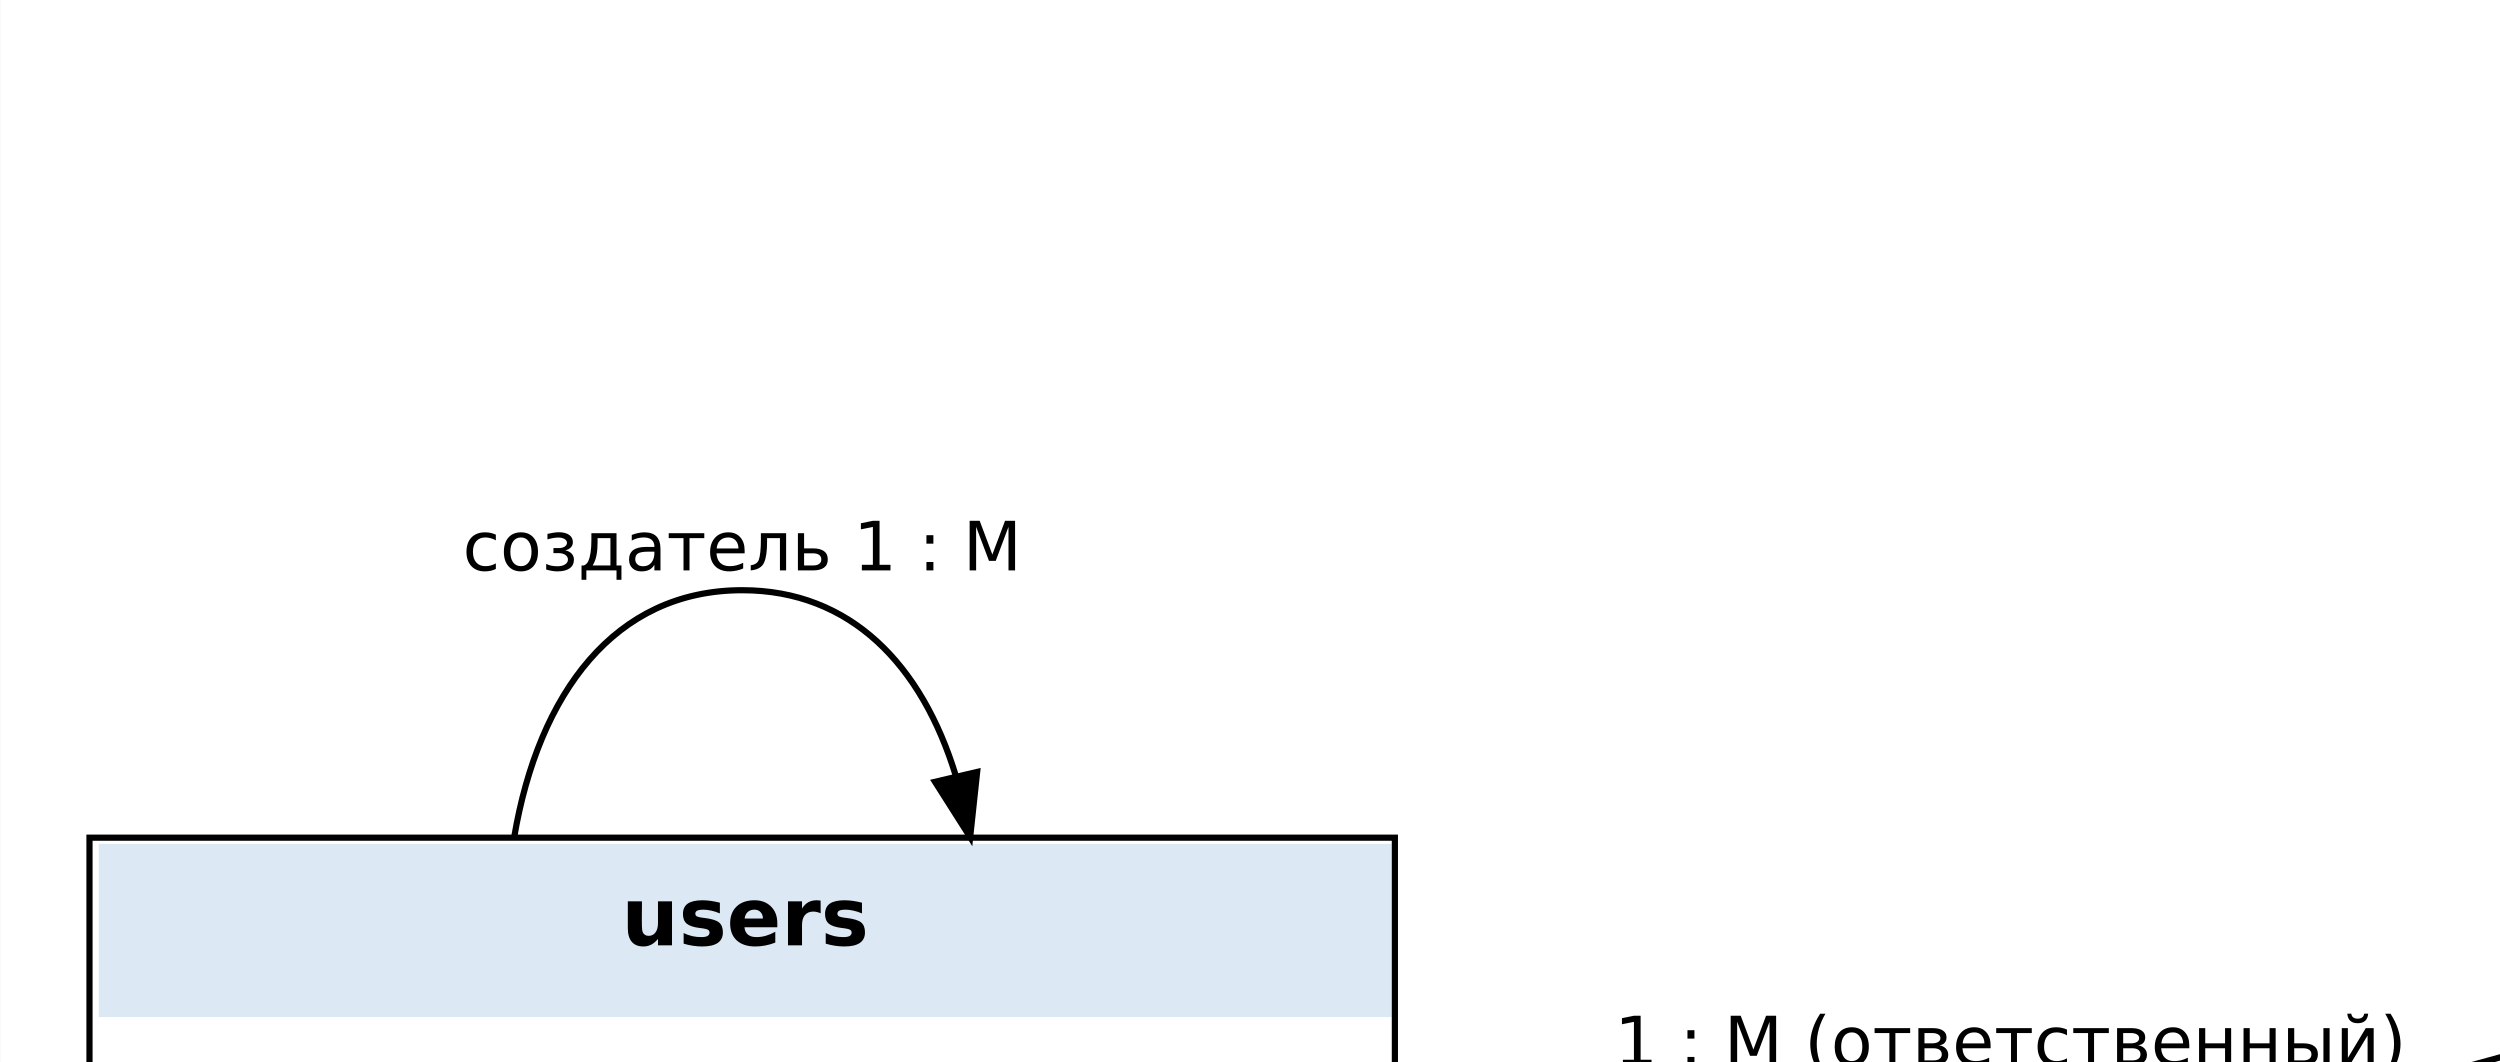
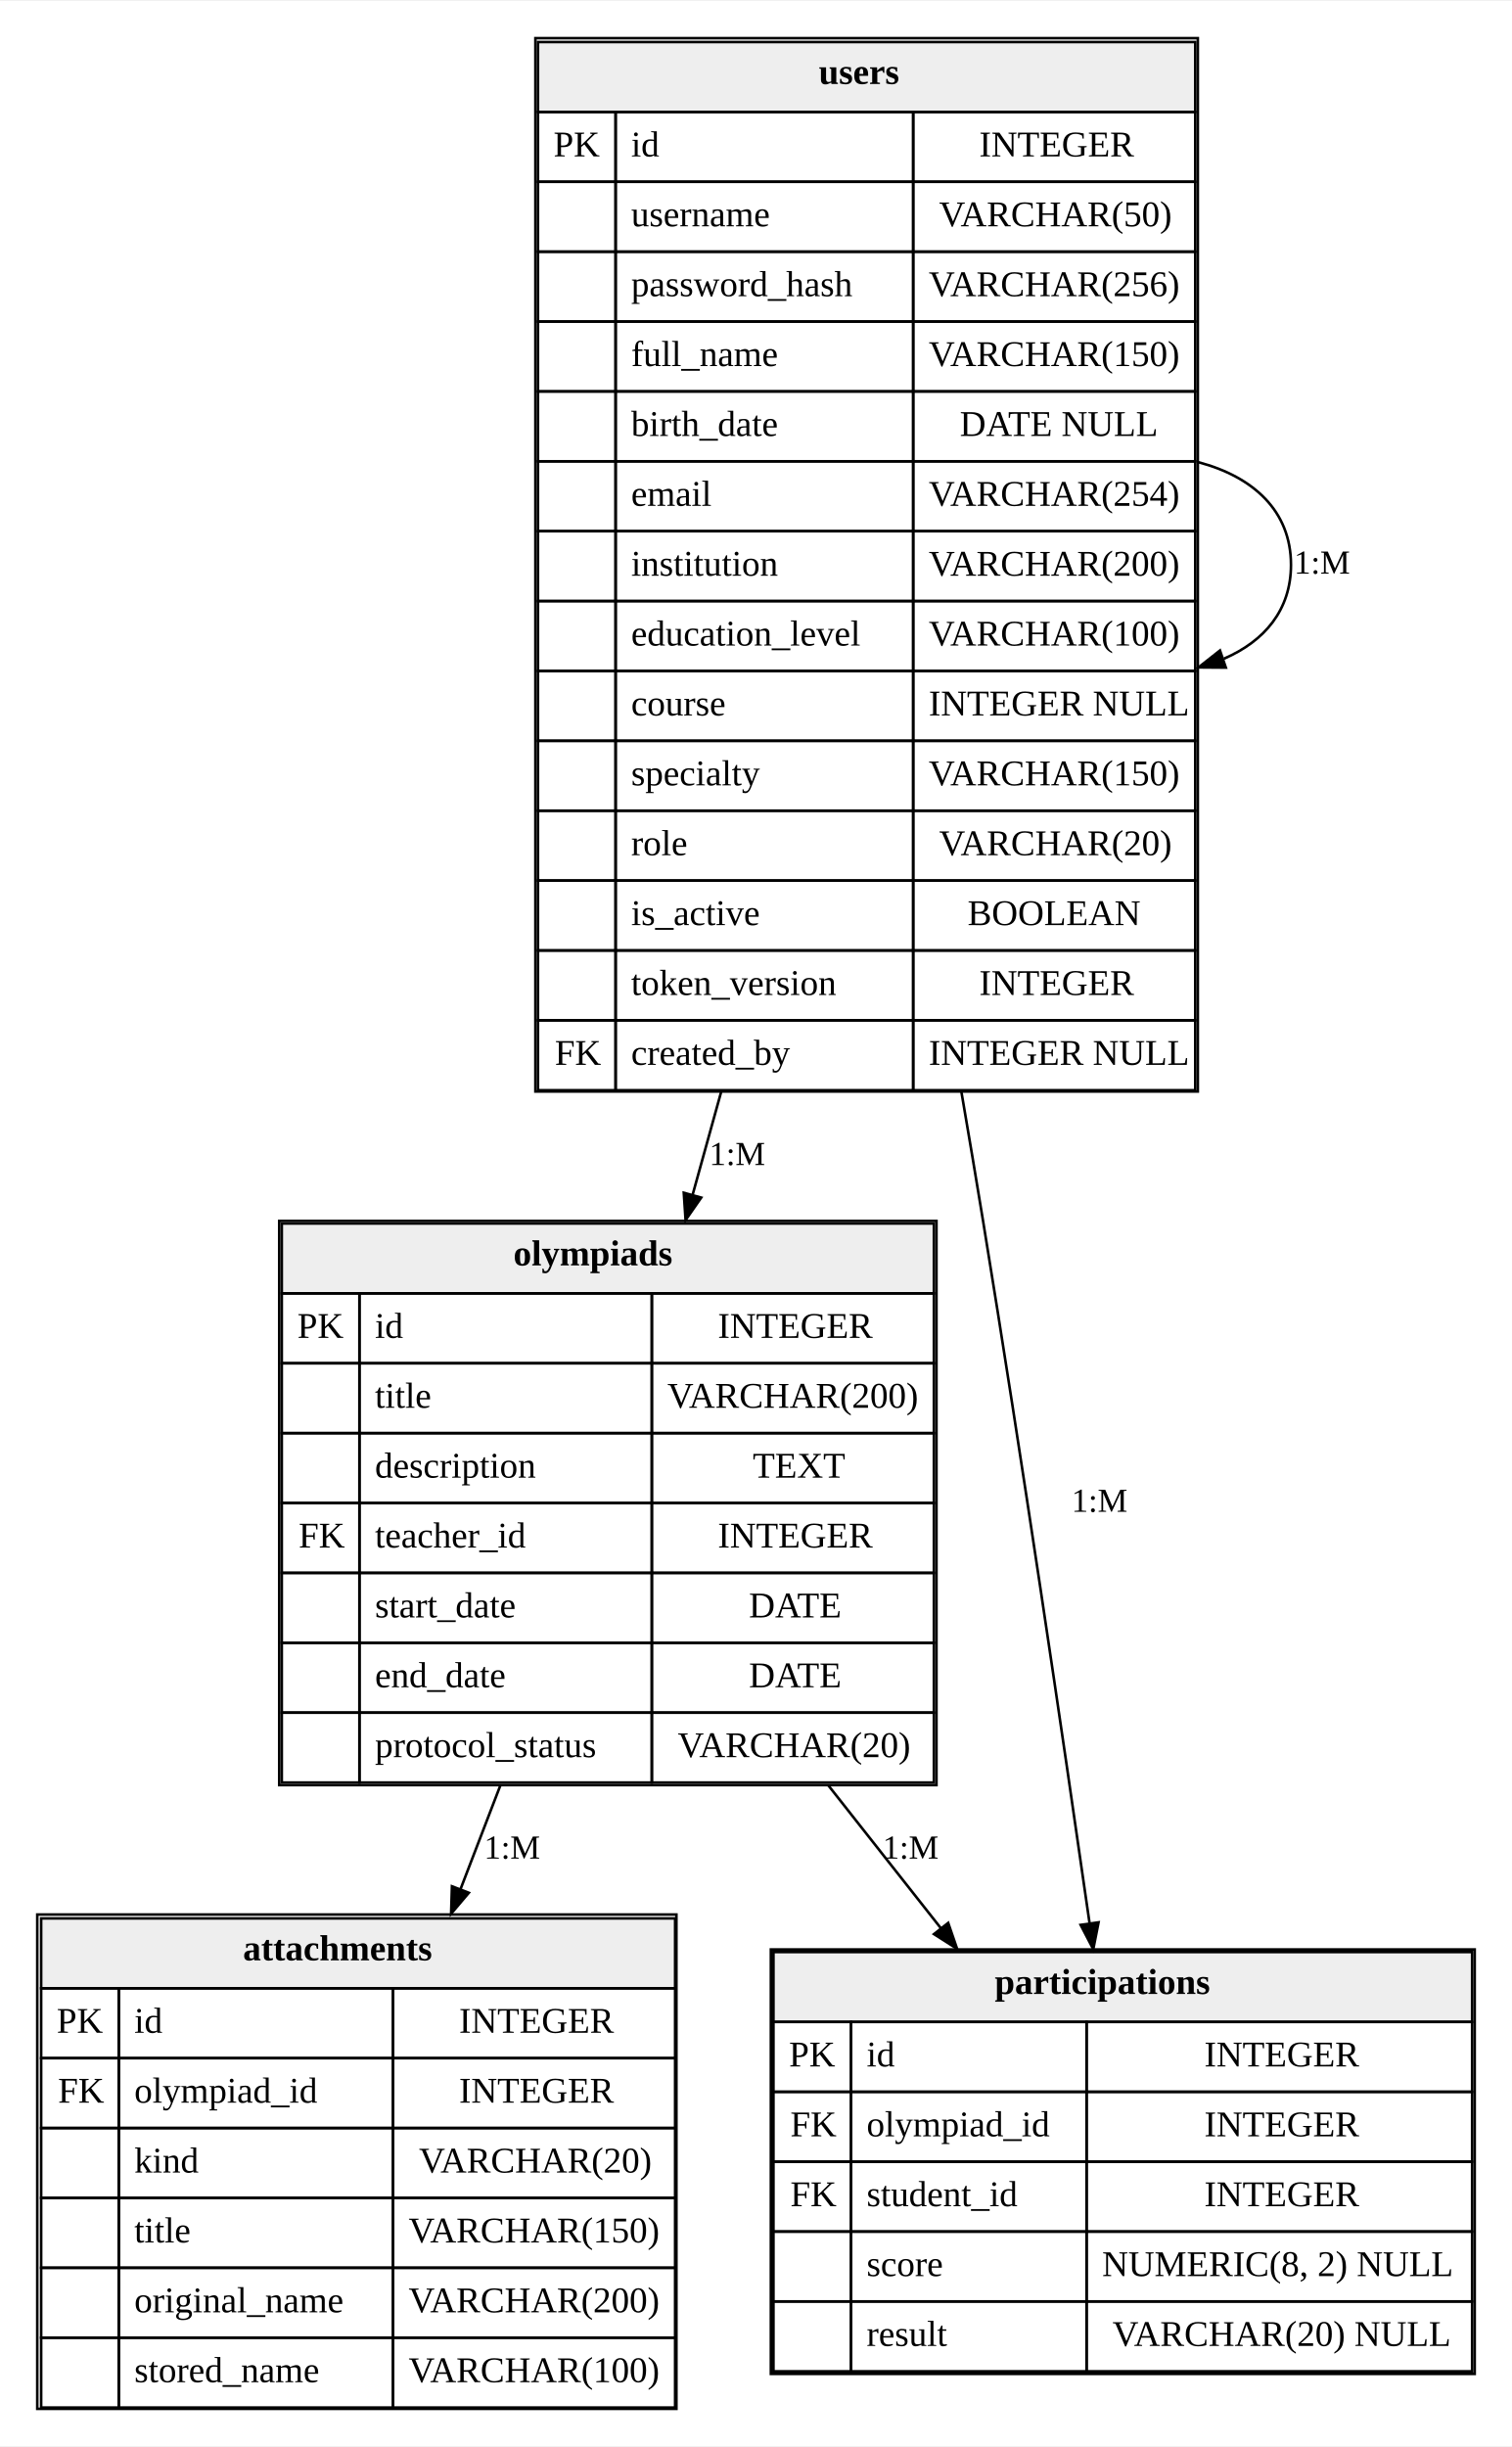
- <svg xmlns="http://www.w3.org/2000/svg" width="1993pt" height="846pt" viewBox="0.00 0.00 896.80 380.80">
-   <g id="graph0" class="graph" transform="scale(2.22 2.22) rotate(0) translate(14.4 366.4)">
-     <polygon fill="white" stroke="transparent" points="-14.4,14.4 -14.4,-366.4 882.4,-366.4 882.4,14.4 -14.4,14.4" />
+ <svg xmlns="http://www.w3.org/2000/svg" width="584pt" height="945pt" viewBox="0.00 0.00 584.30 944.80">
+   <g id="graph0" class="graph" transform="scale(1 1) rotate(0) translate(14.4 930.4)">
+     <polygon fill="white" stroke="transparent" points="-14.4,14.4 -14.4,-930.4 569.9,-930.4 569.9,14.4 -14.4,14.4" />
    <g id="node1" class="node">
-       <polygon fill="#dce9f5" stroke="transparent" points="1.5,-202 1.5,-230 210.5,-230 210.5,-202 1.5,-202" />
-       <text text-anchor="start" x="86" y="-213.6" font-family="DejaVu Sans" font-weight="bold" font-size="13.00">users</text>
-       <text text-anchor="start" x="8.5" y="-184.6" font-family="DejaVu Sans" font-size="13.00">PK id</text>
-       <text text-anchor="start" x="8.5" y="-156.6" font-family="DejaVu Sans" font-size="13.00">UQ username, email</text>
-       <text text-anchor="start" x="8.5" y="-128.6" font-family="DejaVu Sans" font-size="13.00">password_hash, full_name</text>
-       <text text-anchor="start" x="8.5" y="-100.6" font-family="DejaVu Sans" font-size="13.00">birth_date, institution</text>
-       <text text-anchor="start" x="8.5" y="-72.6" font-family="DejaVu Sans" font-size="13.00">education_level, course</text>
-       <text text-anchor="start" x="8.5" y="-44.6" font-family="DejaVu Sans" font-size="13.00">specialty, role, is_active</text>
-       <text text-anchor="start" x="8.5" y="-16.6" font-family="DejaVu Sans" font-size="13.00">token_version, FK created_by</text>
-       <polygon fill="none" stroke="black" points="0,-5 0,-231 211,-231 211,-5 0,-5" />
+       <polygon fill="#eeeeee" stroke="transparent" points="193.5,-887.5 193.5,-914.5 447.5,-914.5 447.5,-887.5 193.5,-887.5" />
+       <polygon fill="none" stroke="black" points="193.5,-887.5 193.5,-914.5 447.5,-914.5 447.5,-887.5 193.5,-887.5" />
+       <text text-anchor="start" x="302" y="-898.3" font-family="Times New Roman" font-weight="bold" font-size="14.00">users</text>
+       <polygon fill="none" stroke="black" points="193.5,-860.5 193.5,-887.5 223.5,-887.5 223.5,-860.5 193.5,-860.5" />
+       <text text-anchor="start" x="199.5" y="-870.3" font-family="Times New Roman" font-size="14.00">PK</text>
+       <polygon fill="none" stroke="black" points="223.5,-860.5 223.5,-887.5 338.5,-887.5 338.5,-860.5 223.5,-860.5" />
+       <text text-anchor="start" x="229.5" y="-870.3" font-family="Times New Roman" font-size="14.00">id</text>
+       <polygon fill="none" stroke="black" points="338.5,-860.5 338.5,-887.5 447.5,-887.5 447.5,-860.5 338.5,-860.5" />
+       <text text-anchor="start" x="364" y="-870.3" font-family="Times New Roman" font-size="14.00">INTEGER</text>
+       <polygon fill="none" stroke="black" points="193.5,-833.5 193.5,-860.5 223.5,-860.5 223.5,-833.5 193.5,-833.5" />
+       <polygon fill="none" stroke="black" points="223.5,-833.5 223.5,-860.5 338.5,-860.5 338.5,-833.5 223.5,-833.5" />
+       <text text-anchor="start" x="229.5" y="-843.3" font-family="Times New Roman" font-size="14.00">username</text>
+       <polygon fill="none" stroke="black" points="338.5,-833.5 338.5,-860.5 447.5,-860.5 447.5,-833.5 338.5,-833.5" />
+       <text text-anchor="start" x="348.5" y="-843.3" font-family="Times New Roman" font-size="14.00">VARCHAR(50)</text>
+       <polygon fill="none" stroke="black" points="193.5,-806.5 193.5,-833.5 223.5,-833.5 223.5,-806.5 193.5,-806.5" />
+       <polygon fill="none" stroke="black" points="223.5,-806.5 223.5,-833.5 338.5,-833.5 338.5,-806.5 223.5,-806.5" />
+       <text text-anchor="start" x="229.5" y="-816.3" font-family="Times New Roman" font-size="14.00">password_hash</text>
+       <polygon fill="none" stroke="black" points="338.5,-806.5 338.5,-833.5 447.5,-833.5 447.5,-806.5 338.5,-806.5" />
+       <text text-anchor="start" x="344.5" y="-816.3" font-family="Times New Roman" font-size="14.00">VARCHAR(256)</text>
+       <polygon fill="none" stroke="black" points="193.5,-779.5 193.5,-806.5 223.5,-806.5 223.5,-779.5 193.5,-779.5" />
+       <polygon fill="none" stroke="black" points="223.5,-779.5 223.5,-806.5 338.5,-806.5 338.5,-779.5 223.5,-779.5" />
+       <text text-anchor="start" x="229.5" y="-789.3" font-family="Times New Roman" font-size="14.00">full_name</text>
+       <polygon fill="none" stroke="black" points="338.5,-779.5 338.5,-806.5 447.5,-806.5 447.5,-779.5 338.5,-779.5" />
+       <text text-anchor="start" x="344.5" y="-789.3" font-family="Times New Roman" font-size="14.00">VARCHAR(150)</text>
+       <polygon fill="none" stroke="black" points="193.5,-752.5 193.5,-779.5 223.5,-779.5 223.5,-752.5 193.5,-752.5" />
+       <polygon fill="none" stroke="black" points="223.5,-752.5 223.5,-779.5 338.5,-779.5 338.5,-752.5 223.5,-752.5" />
+       <text text-anchor="start" x="229.5" y="-762.3" font-family="Times New Roman" font-size="14.00">birth_date</text>
+       <polygon fill="none" stroke="black" points="338.5,-752.5 338.5,-779.5 447.5,-779.5 447.5,-752.5 338.5,-752.5" />
+       <text text-anchor="start" x="356.5" y="-762.3" font-family="Times New Roman" font-size="14.00">DATE NULL</text>
+       <polygon fill="none" stroke="black" points="193.5,-725.5 193.5,-752.5 223.5,-752.5 223.5,-725.5 193.5,-725.5" />
+       <polygon fill="none" stroke="black" points="223.5,-725.5 223.5,-752.5 338.5,-752.5 338.5,-725.5 223.5,-725.5" />
+       <text text-anchor="start" x="229.5" y="-735.3" font-family="Times New Roman" font-size="14.00">email</text>
+       <polygon fill="none" stroke="black" points="338.5,-725.5 338.5,-752.5 447.5,-752.5 447.5,-725.5 338.5,-725.5" />
+       <text text-anchor="start" x="344.5" y="-735.3" font-family="Times New Roman" font-size="14.00">VARCHAR(254)</text>
+       <polygon fill="none" stroke="black" points="193.5,-698.5 193.5,-725.5 223.5,-725.5 223.5,-698.5 193.5,-698.5" />
+       <polygon fill="none" stroke="black" points="223.5,-698.5 223.5,-725.5 338.5,-725.5 338.5,-698.5 223.5,-698.5" />
+       <text text-anchor="start" x="229.5" y="-708.3" font-family="Times New Roman" font-size="14.00">institution</text>
+       <polygon fill="none" stroke="black" points="338.5,-698.5 338.5,-725.5 447.5,-725.5 447.5,-698.5 338.5,-698.5" />
+       <text text-anchor="start" x="344.5" y="-708.3" font-family="Times New Roman" font-size="14.00">VARCHAR(200)</text>
+       <polygon fill="none" stroke="black" points="193.5,-671.5 193.5,-698.5 223.5,-698.5 223.5,-671.5 193.5,-671.5" />
+       <polygon fill="none" stroke="black" points="223.5,-671.5 223.5,-698.5 338.5,-698.5 338.5,-671.5 223.5,-671.5" />
+       <text text-anchor="start" x="229.5" y="-681.3" font-family="Times New Roman" font-size="14.00">education_level</text>
+       <polygon fill="none" stroke="black" points="338.5,-671.5 338.5,-698.5 447.5,-698.5 447.5,-671.5 338.5,-671.5" />
+       <text text-anchor="start" x="344.5" y="-681.3" font-family="Times New Roman" font-size="14.00">VARCHAR(100)</text>
+       <polygon fill="none" stroke="black" points="193.5,-644.5 193.5,-671.5 223.5,-671.5 223.5,-644.5 193.5,-644.5" />
+       <polygon fill="none" stroke="black" points="223.5,-644.5 223.5,-671.5 338.5,-671.5 338.5,-644.5 223.5,-644.5" />
+       <text text-anchor="start" x="229.5" y="-654.3" font-family="Times New Roman" font-size="14.00">course</text>
+       <polygon fill="none" stroke="black" points="338.5,-644.5 338.5,-671.5 447.5,-671.5 447.5,-644.5 338.5,-644.5" />
+       <text text-anchor="start" x="344.5" y="-654.3" font-family="Times New Roman" font-size="14.00">INTEGER NULL</text>
+       <polygon fill="none" stroke="black" points="193.5,-617.5 193.5,-644.5 223.5,-644.5 223.5,-617.5 193.5,-617.5" />
+       <polygon fill="none" stroke="black" points="223.5,-617.5 223.5,-644.5 338.5,-644.5 338.5,-617.5 223.5,-617.5" />
+       <text text-anchor="start" x="229.5" y="-627.3" font-family="Times New Roman" font-size="14.00">specialty</text>
+       <polygon fill="none" stroke="black" points="338.5,-617.5 338.5,-644.5 447.5,-644.5 447.5,-617.5 338.5,-617.5" />
+       <text text-anchor="start" x="344.5" y="-627.3" font-family="Times New Roman" font-size="14.00">VARCHAR(150)</text>
+       <polygon fill="none" stroke="black" points="193.5,-590.5 193.5,-617.5 223.5,-617.5 223.5,-590.5 193.5,-590.5" />
+       <polygon fill="none" stroke="black" points="223.5,-590.5 223.5,-617.5 338.5,-617.5 338.5,-590.5 223.5,-590.5" />
+       <text text-anchor="start" x="229.5" y="-600.3" font-family="Times New Roman" font-size="14.00">role</text>
+       <polygon fill="none" stroke="black" points="338.5,-590.5 338.5,-617.5 447.5,-617.5 447.5,-590.5 338.5,-590.5" />
+       <text text-anchor="start" x="348.5" y="-600.3" font-family="Times New Roman" font-size="14.00">VARCHAR(20)</text>
+       <polygon fill="none" stroke="black" points="193.5,-563.5 193.5,-590.5 223.5,-590.5 223.5,-563.5 193.5,-563.5" />
+       <polygon fill="none" stroke="black" points="223.5,-563.5 223.5,-590.5 338.5,-590.5 338.5,-563.5 223.5,-563.5" />
+       <text text-anchor="start" x="229.5" y="-573.3" font-family="Times New Roman" font-size="14.00">is_active</text>
+       <polygon fill="none" stroke="black" points="338.5,-563.5 338.5,-590.5 447.5,-590.5 447.5,-563.5 338.5,-563.5" />
+       <text text-anchor="start" x="359.5" y="-573.3" font-family="Times New Roman" font-size="14.00">BOOLEAN</text>
+       <polygon fill="none" stroke="black" points="193.5,-536.5 193.5,-563.5 223.5,-563.5 223.5,-536.5 193.5,-536.5" />
+       <polygon fill="none" stroke="black" points="223.5,-536.5 223.5,-563.5 338.5,-563.5 338.5,-536.5 223.5,-536.5" />
+       <text text-anchor="start" x="229.5" y="-546.3" font-family="Times New Roman" font-size="14.00">token_version</text>
+       <polygon fill="none" stroke="black" points="338.5,-536.5 338.5,-563.5 447.5,-563.5 447.5,-536.5 338.5,-536.5" />
+       <text text-anchor="start" x="364" y="-546.3" font-family="Times New Roman" font-size="14.00">INTEGER</text>
+       <polygon fill="none" stroke="black" points="193.5,-509.5 193.5,-536.5 223.5,-536.5 223.5,-509.5 193.5,-509.5" />
+       <text text-anchor="start" x="200" y="-519.3" font-family="Times New Roman" font-size="14.00">FK</text>
+       <polygon fill="none" stroke="black" points="223.5,-509.5 223.5,-536.5 338.5,-536.5 338.5,-509.5 223.5,-509.5" />
+       <text text-anchor="start" x="229.5" y="-519.3" font-family="Times New Roman" font-size="14.00">created_by</text>
+       <polygon fill="none" stroke="black" points="338.5,-509.5 338.5,-536.5 447.5,-536.5 447.5,-509.5 338.5,-509.5" />
+       <text text-anchor="start" x="344.5" y="-519.3" font-family="Times New Roman" font-size="14.00">INTEGER NULL</text>
+       <polygon fill="none" stroke="black" points="192.5,-509 192.5,-916 448.5,-916 448.5,-509 192.5,-509" />
+     </g>
+     <g id="edge1" class="edge">
+       <path fill="none" stroke="black" d="M448.74,-752.14C469.92,-746.53 484.5,-733.32 484.5,-712.5 484.5,-695.1 474.31,-683.01 458.59,-676.23" />
+       <polygon fill="black" stroke="black" points="459.33,-672.78 448.74,-672.86 457.06,-679.41 459.33,-672.78" />
+       <text text-anchor="middle" x="496.5" y="-709.1" font-family="Times New Roman" font-size="13.00">1:M</text>
+     </g>
+     <g id="node2" class="node">
+       <polygon fill="#eeeeee" stroke="transparent" points="94.5,-431 94.5,-458 346.5,-458 346.5,-431 94.5,-431" />
+       <polygon fill="none" stroke="black" points="94.5,-431 94.5,-458 346.5,-458 346.5,-431 94.5,-431" />
+       <text text-anchor="start" x="184" y="-441.8" font-family="Times New Roman" font-weight="bold" font-size="14.00">olympiads</text>
+       <polygon fill="none" stroke="black" points="94.5,-404 94.5,-431 124.5,-431 124.5,-404 94.5,-404" />
+       <text text-anchor="start" x="100.5" y="-413.8" font-family="Times New Roman" font-size="14.00">PK</text>
+       <polygon fill="none" stroke="black" points="124.5,-404 124.5,-431 237.5,-431 237.5,-404 124.5,-404" />
+       <text text-anchor="start" x="130.5" y="-413.8" font-family="Times New Roman" font-size="14.00">id</text>
+       <polygon fill="none" stroke="black" points="237.5,-404 237.5,-431 346.5,-431 346.5,-404 237.5,-404" />
+       <text text-anchor="start" x="263" y="-413.8" font-family="Times New Roman" font-size="14.00">INTEGER</text>
+       <polygon fill="none" stroke="black" points="94.5,-377 94.5,-404 124.5,-404 124.5,-377 94.5,-377" />
+       <polygon fill="none" stroke="black" points="124.5,-377 124.5,-404 237.5,-404 237.5,-377 124.5,-377" />
+       <text text-anchor="start" x="130.5" y="-386.8" font-family="Times New Roman" font-size="14.00">title</text>
+       <polygon fill="none" stroke="black" points="237.5,-377 237.5,-404 346.5,-404 346.5,-377 237.5,-377" />
+       <text text-anchor="start" x="243.5" y="-386.8" font-family="Times New Roman" font-size="14.00">VARCHAR(200)</text>
+       <polygon fill="none" stroke="black" points="94.5,-350 94.5,-377 124.5,-377 124.5,-350 94.5,-350" />
+       <polygon fill="none" stroke="black" points="124.5,-350 124.5,-377 237.5,-377 237.5,-350 124.5,-350" />
+       <text text-anchor="start" x="130.5" y="-359.8" font-family="Times New Roman" font-size="14.00">description</text>
+       <polygon fill="none" stroke="black" points="237.5,-350 237.5,-377 346.5,-377 346.5,-350 237.5,-350" />
+       <text text-anchor="start" x="276.5" y="-359.8" font-family="Times New Roman" font-size="14.00">TEXT</text>
+       <polygon fill="none" stroke="black" points="94.5,-323 94.5,-350 124.5,-350 124.5,-323 94.5,-323" />
+       <text text-anchor="start" x="101" y="-332.8" font-family="Times New Roman" font-size="14.00">FK</text>
+       <polygon fill="none" stroke="black" points="124.5,-323 124.5,-350 237.5,-350 237.5,-323 124.5,-323" />
+       <text text-anchor="start" x="130.5" y="-332.8" font-family="Times New Roman" font-size="14.00">teacher_id</text>
+       <polygon fill="none" stroke="black" points="237.5,-323 237.5,-350 346.5,-350 346.5,-323 237.5,-323" />
+       <text text-anchor="start" x="263" y="-332.8" font-family="Times New Roman" font-size="14.00">INTEGER</text>
+       <polygon fill="none" stroke="black" points="94.5,-296 94.5,-323 124.5,-323 124.5,-296 94.5,-296" />
+       <polygon fill="none" stroke="black" points="124.5,-296 124.5,-323 237.5,-323 237.5,-296 124.5,-296" />
+       <text text-anchor="start" x="130.5" y="-305.8" font-family="Times New Roman" font-size="14.00">start_date</text>
+       <polygon fill="none" stroke="black" points="237.5,-296 237.5,-323 346.5,-323 346.5,-296 237.5,-296" />
+       <text text-anchor="start" x="275" y="-305.8" font-family="Times New Roman" font-size="14.00">DATE</text>
+       <polygon fill="none" stroke="black" points="94.5,-269 94.5,-296 124.5,-296 124.5,-269 94.5,-269" />
+       <polygon fill="none" stroke="black" points="124.5,-269 124.5,-296 237.5,-296 237.5,-269 124.5,-269" />
+       <text text-anchor="start" x="130.5" y="-278.8" font-family="Times New Roman" font-size="14.00">end_date</text>
+       <polygon fill="none" stroke="black" points="237.5,-269 237.5,-296 346.5,-296 346.5,-269 237.5,-269" />
+       <text text-anchor="start" x="275" y="-278.8" font-family="Times New Roman" font-size="14.00">DATE</text>
+       <polygon fill="none" stroke="black" points="94.5,-242 94.5,-269 124.5,-269 124.5,-242 94.5,-242" />
+       <polygon fill="none" stroke="black" points="124.5,-242 124.5,-269 237.5,-269 237.5,-242 124.5,-242" />
+       <text text-anchor="start" x="130.5" y="-251.8" font-family="Times New Roman" font-size="14.00">protocol_status</text>
+       <polygon fill="none" stroke="black" points="237.5,-242 237.5,-269 346.5,-269 346.5,-242 237.5,-242" />
+       <text text-anchor="start" x="247.5" y="-251.8" font-family="Times New Roman" font-size="14.00">VARCHAR(20)</text>
+       <polygon fill="none" stroke="black" points="93.5,-241 93.5,-459 347.5,-459 347.5,-241 93.5,-241" />
+     </g>
+     <g id="edge2" class="edge">
+       <path fill="none" stroke="black" d="M264.29,-508.86C260.53,-495.32 256.82,-481.95 253.25,-469.06" />
+       <polygon fill="black" stroke="black" points="256.59,-468.01 250.54,-459.31 249.84,-469.88 256.59,-468.01" />
+       <text text-anchor="middle" x="270.5" y="-480.6" font-family="Times New Roman" font-size="13.00">1:M</text>
+     </g>
+     <g id="node3" class="node">
+       <polygon fill="#eeeeee" stroke="transparent" points="284.5,-149.5 284.5,-176.5 554.5,-176.5 554.5,-149.5 284.5,-149.5" />
+       <polygon fill="none" stroke="black" points="284.5,-149.5 284.5,-176.5 554.5,-176.5 554.5,-149.5 284.5,-149.5" />
+       <text text-anchor="start" x="370" y="-160.3" font-family="Times New Roman" font-weight="bold" font-size="14.00">participations</text>
+       <polygon fill="none" stroke="black" points="284.5,-122.5 284.5,-149.5 314.5,-149.5 314.5,-122.5 284.5,-122.5" />
+       <text text-anchor="start" x="290.5" y="-132.3" font-family="Times New Roman" font-size="14.00">PK</text>
+       <polygon fill="none" stroke="black" points="314.5,-122.5 314.5,-149.5 405.5,-149.5 405.5,-122.5 314.5,-122.5" />
+       <text text-anchor="start" x="320.5" y="-132.3" font-family="Times New Roman" font-size="14.00">id</text>
+       <polygon fill="none" stroke="black" points="405.5,-122.5 405.5,-149.5 554.5,-149.5 554.5,-122.5 405.5,-122.5" />
+       <text text-anchor="start" x="451" y="-132.3" font-family="Times New Roman" font-size="14.00">INTEGER</text>
+       <polygon fill="none" stroke="black" points="284.5,-95.5 284.5,-122.5 314.5,-122.5 314.5,-95.5 284.5,-95.5" />
+       <text text-anchor="start" x="291" y="-105.3" font-family="Times New Roman" font-size="14.00">FK</text>
+       <polygon fill="none" stroke="black" points="314.5,-95.5 314.5,-122.5 405.5,-122.5 405.5,-95.5 314.5,-95.5" />
+       <text text-anchor="start" x="320.5" y="-105.3" font-family="Times New Roman" font-size="14.00">olympiad_id</text>
+       <polygon fill="none" stroke="black" points="405.5,-95.5 405.5,-122.5 554.5,-122.5 554.5,-95.5 405.5,-95.5" />
+       <text text-anchor="start" x="451" y="-105.3" font-family="Times New Roman" font-size="14.00">INTEGER</text>
+       <polygon fill="none" stroke="black" points="284.5,-68.5 284.5,-95.5 314.5,-95.5 314.5,-68.5 284.5,-68.5" />
+       <text text-anchor="start" x="291" y="-78.3" font-family="Times New Roman" font-size="14.00">FK</text>
+       <polygon fill="none" stroke="black" points="314.5,-68.5 314.5,-95.5 405.5,-95.5 405.5,-68.5 314.5,-68.5" />
+       <text text-anchor="start" x="320.5" y="-78.3" font-family="Times New Roman" font-size="14.00">student_id</text>
+       <polygon fill="none" stroke="black" points="405.5,-68.5 405.5,-95.5 554.5,-95.5 554.5,-68.5 405.5,-68.5" />
+       <text text-anchor="start" x="451" y="-78.3" font-family="Times New Roman" font-size="14.00">INTEGER</text>
+       <polygon fill="none" stroke="black" points="284.5,-41.5 284.5,-68.5 314.5,-68.5 314.5,-41.5 284.5,-41.5" />
+       <polygon fill="none" stroke="black" points="314.5,-41.5 314.5,-68.5 405.5,-68.5 405.5,-41.5 314.5,-41.5" />
+       <text text-anchor="start" x="320.5" y="-51.3" font-family="Times New Roman" font-size="14.00">score</text>
+       <polygon fill="none" stroke="black" points="405.5,-41.5 405.5,-68.5 554.5,-68.5 554.5,-41.5 405.5,-41.5" />
+       <text text-anchor="start" x="411.5" y="-51.3" font-family="Times New Roman" font-size="14.00">NUMERIC(8, 2) NULL</text>
+       <polygon fill="none" stroke="black" points="284.5,-14.5 284.5,-41.5 314.5,-41.5 314.5,-14.5 284.5,-14.5" />
+       <polygon fill="none" stroke="black" points="314.5,-14.5 314.5,-41.5 405.5,-41.5 405.5,-14.5 314.5,-14.5" />
+       <text text-anchor="start" x="320.5" y="-24.3" font-family="Times New Roman" font-size="14.00">result</text>
+       <polygon fill="none" stroke="black" points="405.5,-14.5 405.5,-41.5 554.5,-41.5 554.5,-14.5 405.5,-14.5" />
+       <text text-anchor="start" x="415.5" y="-24.3" font-family="Times New Roman" font-size="14.00">VARCHAR(20) NULL</text>
+       <polygon fill="none" stroke="black" points="283.5,-13.5 283.5,-177.5 555.5,-177.5 555.5,-13.5 283.5,-13.5" />
+     </g>
+     <g id="edge4" class="edge">
+       <path fill="none" stroke="black" d="M357.11,-509C360.01,-492.09 362.84,-475.26 365.5,-459 380.58,-366.79 396.13,-261.09 406.65,-187.72" />
+       <polygon fill="black" stroke="black" points="410.14,-187.98 408.09,-177.59 403.21,-186.99 410.14,-187.98" />
+       <text text-anchor="middle" x="410.5" y="-346.6" font-family="Times New Roman" font-size="13.00">1:M</text>
+     </g>
+     <g id="edge3" class="edge">
+       <path fill="none" stroke="black" d="M305.76,-240.82C320.21,-222.48 335.08,-203.62 349.1,-185.83" />
+       <polygon fill="black" stroke="black" points="352.03,-187.76 355.47,-177.74 346.53,-183.43 352.03,-187.76" />
+       <text text-anchor="middle" x="337.5" y="-212.6" font-family="Times New Roman" font-size="13.00">1:M</text>
+     </g>
+     <g id="node4" class="node">
+       <polygon fill="#eeeeee" stroke="transparent" points="1.5,-162.5 1.5,-189.5 246.5,-189.5 246.5,-162.5 1.5,-162.5" />
+       <polygon fill="none" stroke="black" points="1.5,-162.5 1.5,-189.5 246.5,-189.5 246.5,-162.5 1.5,-162.5" />
+       <text text-anchor="start" x="79.5" y="-173.3" font-family="Times New Roman" font-weight="bold" font-size="14.00">attachments</text>
+       <polygon fill="none" stroke="black" points="1.5,-135.5 1.5,-162.5 31.5,-162.5 31.5,-135.5 1.5,-135.5" />
+       <text text-anchor="start" x="7.5" y="-145.3" font-family="Times New Roman" font-size="14.00">PK</text>
+       <polygon fill="none" stroke="black" points="31.5,-135.5 31.5,-162.5 137.5,-162.5 137.5,-135.5 31.5,-135.5" />
+       <text text-anchor="start" x="37.5" y="-145.3" font-family="Times New Roman" font-size="14.00">id</text>
+       <polygon fill="none" stroke="black" points="137.5,-135.5 137.5,-162.5 246.5,-162.5 246.5,-135.5 137.5,-135.5" />
+       <text text-anchor="start" x="163" y="-145.3" font-family="Times New Roman" font-size="14.00">INTEGER</text>
+       <polygon fill="none" stroke="black" points="1.5,-108.5 1.5,-135.5 31.5,-135.5 31.5,-108.5 1.5,-108.5" />
+       <text text-anchor="start" x="8" y="-118.3" font-family="Times New Roman" font-size="14.00">FK</text>
+       <polygon fill="none" stroke="black" points="31.5,-108.5 31.5,-135.5 137.5,-135.5 137.5,-108.5 31.5,-108.5" />
+       <text text-anchor="start" x="37.5" y="-118.3" font-family="Times New Roman" font-size="14.00">olympiad_id</text>
+       <polygon fill="none" stroke="black" points="137.5,-108.5 137.5,-135.5 246.5,-135.5 246.5,-108.5 137.5,-108.5" />
+       <text text-anchor="start" x="163" y="-118.3" font-family="Times New Roman" font-size="14.00">INTEGER</text>
+       <polygon fill="none" stroke="black" points="1.5,-81.5 1.5,-108.5 31.5,-108.5 31.5,-81.5 1.5,-81.5" />
+       <polygon fill="none" stroke="black" points="31.5,-81.5 31.5,-108.5 137.5,-108.5 137.5,-81.5 31.5,-81.5" />
+       <text text-anchor="start" x="37.5" y="-91.3" font-family="Times New Roman" font-size="14.00">kind</text>
+       <polygon fill="none" stroke="black" points="137.5,-81.5 137.5,-108.5 246.5,-108.5 246.5,-81.5 137.5,-81.5" />
+       <text text-anchor="start" x="147.5" y="-91.3" font-family="Times New Roman" font-size="14.00">VARCHAR(20)</text>
+       <polygon fill="none" stroke="black" points="1.5,-54.5 1.5,-81.5 31.5,-81.5 31.5,-54.5 1.5,-54.5" />
+       <polygon fill="none" stroke="black" points="31.5,-54.5 31.5,-81.5 137.5,-81.5 137.5,-54.5 31.5,-54.5" />
+       <text text-anchor="start" x="37.5" y="-64.3" font-family="Times New Roman" font-size="14.00">title</text>
+       <polygon fill="none" stroke="black" points="137.5,-54.5 137.5,-81.5 246.5,-81.5 246.5,-54.5 137.5,-54.5" />
+       <text text-anchor="start" x="143.5" y="-64.3" font-family="Times New Roman" font-size="14.00">VARCHAR(150)</text>
+       <polygon fill="none" stroke="black" points="1.5,-27.5 1.5,-54.5 31.5,-54.5 31.5,-27.5 1.5,-27.5" />
+       <polygon fill="none" stroke="black" points="31.5,-27.5 31.5,-54.5 137.5,-54.5 137.5,-27.5 31.5,-27.5" />
+       <text text-anchor="start" x="37.5" y="-37.3" font-family="Times New Roman" font-size="14.00">original_name</text>
+       <polygon fill="none" stroke="black" points="137.5,-27.5 137.5,-54.5 246.5,-54.5 246.5,-27.5 137.5,-27.5" />
+       <text text-anchor="start" x="143.5" y="-37.3" font-family="Times New Roman" font-size="14.00">VARCHAR(200)</text>
+       <polygon fill="none" stroke="black" points="1.5,-0.5 1.5,-27.5 31.5,-27.5 31.5,-0.5 1.5,-0.5" />
+       <polygon fill="none" stroke="black" points="31.5,-0.5 31.5,-27.5 137.5,-27.5 137.5,-0.5 31.5,-0.5" />
+       <text text-anchor="start" x="37.5" y="-10.3" font-family="Times New Roman" font-size="14.00">stored_name</text>
+       <polygon fill="none" stroke="black" points="137.5,-0.5 137.5,-27.5 246.5,-27.5 246.5,-0.5 137.5,-0.5" />
+       <text text-anchor="start" x="143.5" y="-10.3" font-family="Times New Roman" font-size="14.00">VARCHAR(100)</text>
+       <polygon fill="none" stroke="black" points="0,0 0,-191 247,-191 247,0 0,0" />
    </g>
    <g id="edge5" class="edge">
-       <path fill="none" stroke="black" d="M68.65,-231.09C72.6,-254.33 84.88,-271 105.5,-271 123.06,-271 134.57,-258.91 140.04,-240.97" />
-       <polygon fill="black" stroke="black" points="143.48,-241.63 142.35,-231.09 136.67,-240.03 143.48,-241.63" />
-       <text text-anchor="middle" x="105.5" y="-274.2" font-family="DejaVu Sans" font-size="11.00">создатель 1 : M</text>
-     </g>
-     <g id="node2" class="node">
-       <polygon fill="#dce9f5" stroke="transparent" points="411.5,-278 411.5,-306 564.5,-306 564.5,-278 411.5,-278" />
-       <text text-anchor="start" x="450.5" y="-289.6" font-family="DejaVu Sans" font-weight="bold" font-size="13.00">olympiads</text>
-       <text text-anchor="start" x="418.5" y="-260.6" font-family="DejaVu Sans" font-size="13.00">PK id</text>
-       <text text-anchor="start" x="418.5" y="-232.6" font-family="DejaVu Sans" font-size="13.00">title, description</text>
-       <text text-anchor="start" x="418.5" y="-204.6" font-family="DejaVu Sans" font-size="13.00">FK teacher_id</text>
-       <text text-anchor="start" x="418.5" y="-176.6" font-family="DejaVu Sans" font-size="13.00">start_date, end_date</text>
-       <text text-anchor="start" x="418.5" y="-148.6" font-family="DejaVu Sans" font-size="13.00">protocol_status</text>
-       <polygon fill="none" stroke="black" points="410,-137 410,-307 565,-307 565,-137 410,-137" />
-     </g>
-     <g id="edge1" class="edge">
-       <path fill="none" stroke="black" d="M211.09,-146.62C270.47,-162.88 343.9,-182.97 400.01,-198.33" />
-       <polygon fill="black" stroke="black" points="399.35,-201.78 409.92,-201.04 401.2,-195.02 399.35,-201.78" />
-       <text text-anchor="middle" x="310.5" y="-194.2" font-family="DejaVu Sans" font-size="11.00">1 : M (ответственный)</text>
-     </g>
-     <g id="node3" class="node">
-       <polygon fill="#dce9f5" stroke="transparent" points="660.5,-141 660.5,-169 867.5,-169 867.5,-141 660.5,-141" />
-       <text text-anchor="start" x="713" y="-152.6" font-family="DejaVu Sans" font-weight="bold" font-size="13.00">participations</text>
-       <text text-anchor="start" x="667.5" y="-123.6" font-family="DejaVu Sans" font-size="13.00">PK id</text>
-       <text text-anchor="start" x="667.5" y="-95.6" font-family="DejaVu Sans" font-size="13.00">FK olympiad_id</text>
-       <text text-anchor="start" x="667.5" y="-67.6" font-family="DejaVu Sans" font-size="13.00">FK student_id</text>
-       <text text-anchor="start" x="667.5" y="-39.6" font-family="DejaVu Sans" font-size="13.00">score, result</text>
-       <text text-anchor="start" x="667.5" y="-11.6" font-family="DejaVu Sans" font-size="13.00">UQ (olympiad_id, student_id)</text>
-       <polygon fill="none" stroke="black" points="659,0 659,-170 868,-170 868,0 659,0" />
-     </g>
-     <g id="edge2" class="edge">
-       <path fill="none" stroke="black" d="M211.17,-112.73C330.62,-106.73 525.33,-96.93 648.53,-90.73" />
-       <polygon fill="black" stroke="black" points="648.93,-94.22 658.74,-90.22 648.58,-87.23 648.93,-94.22" />
-       <text text-anchor="middle" x="487.5" y="-106.2" font-family="DejaVu Sans" font-size="11.00">1 : M (студент)</text>
-     </g>
-     <g id="edge3" class="edge">
-       <path fill="none" stroke="black" d="M565.19,-183.66C591.4,-170.55 621.3,-155.6 649.75,-141.37" />
-       <polygon fill="black" stroke="black" points="651.55,-144.39 658.93,-136.78 648.42,-138.13 651.55,-144.39" />
-       <text text-anchor="middle" x="612" y="-168.2" font-family="DejaVu Sans" font-size="11.00">1 : M</text>
-     </g>
-     <g id="node4" class="node">
-       <polygon fill="#dce9f5" stroke="transparent" points="661.5,-323 661.5,-351 865.5,-351 865.5,-323 661.5,-323" />
-       <text text-anchor="start" x="717.5" y="-334.6" font-family="DejaVu Sans" font-weight="bold" font-size="13.00">attachments</text>
-       <text text-anchor="start" x="668.5" y="-305.6" font-family="DejaVu Sans" font-size="13.00">PK id</text>
-       <text text-anchor="start" x="668.5" y="-277.6" font-family="DejaVu Sans" font-size="13.00">FK olympiad_id</text>
-       <text text-anchor="start" x="668.5" y="-249.6" font-family="DejaVu Sans" font-size="13.00">kind, title</text>
-       <text text-anchor="start" x="668.5" y="-221.6" font-family="DejaVu Sans" font-size="13.00">original_name, stored_name</text>
-       <polygon fill="none" stroke="black" points="660.5,-210 660.5,-352 866.5,-352 866.5,-210 660.5,-210" />
-     </g>
-     <g id="edge4" class="edge">
-       <path fill="none" stroke="black" d="M565.19,-238.51C591.6,-244.2 621.75,-250.69 650.4,-256.86" />
-       <polygon fill="black" stroke="black" points="649.94,-260.34 660.46,-259.03 651.42,-253.5 649.94,-260.34" />
-       <text text-anchor="middle" x="612" y="-254.2" font-family="DejaVu Sans" font-size="11.00">1 : M</text>
+       <path fill="none" stroke="black" d="M178.94,-240.82C173.85,-227.57 168.66,-214.05 163.59,-200.86" />
+       <polygon fill="black" stroke="black" points="166.78,-199.4 159.93,-191.32 160.25,-201.91 166.78,-199.4" />
+       <text text-anchor="middle" x="183.5" y="-212.6" font-family="Times New Roman" font-size="13.00">1:M</text>
    </g>
  </g>
</svg>
